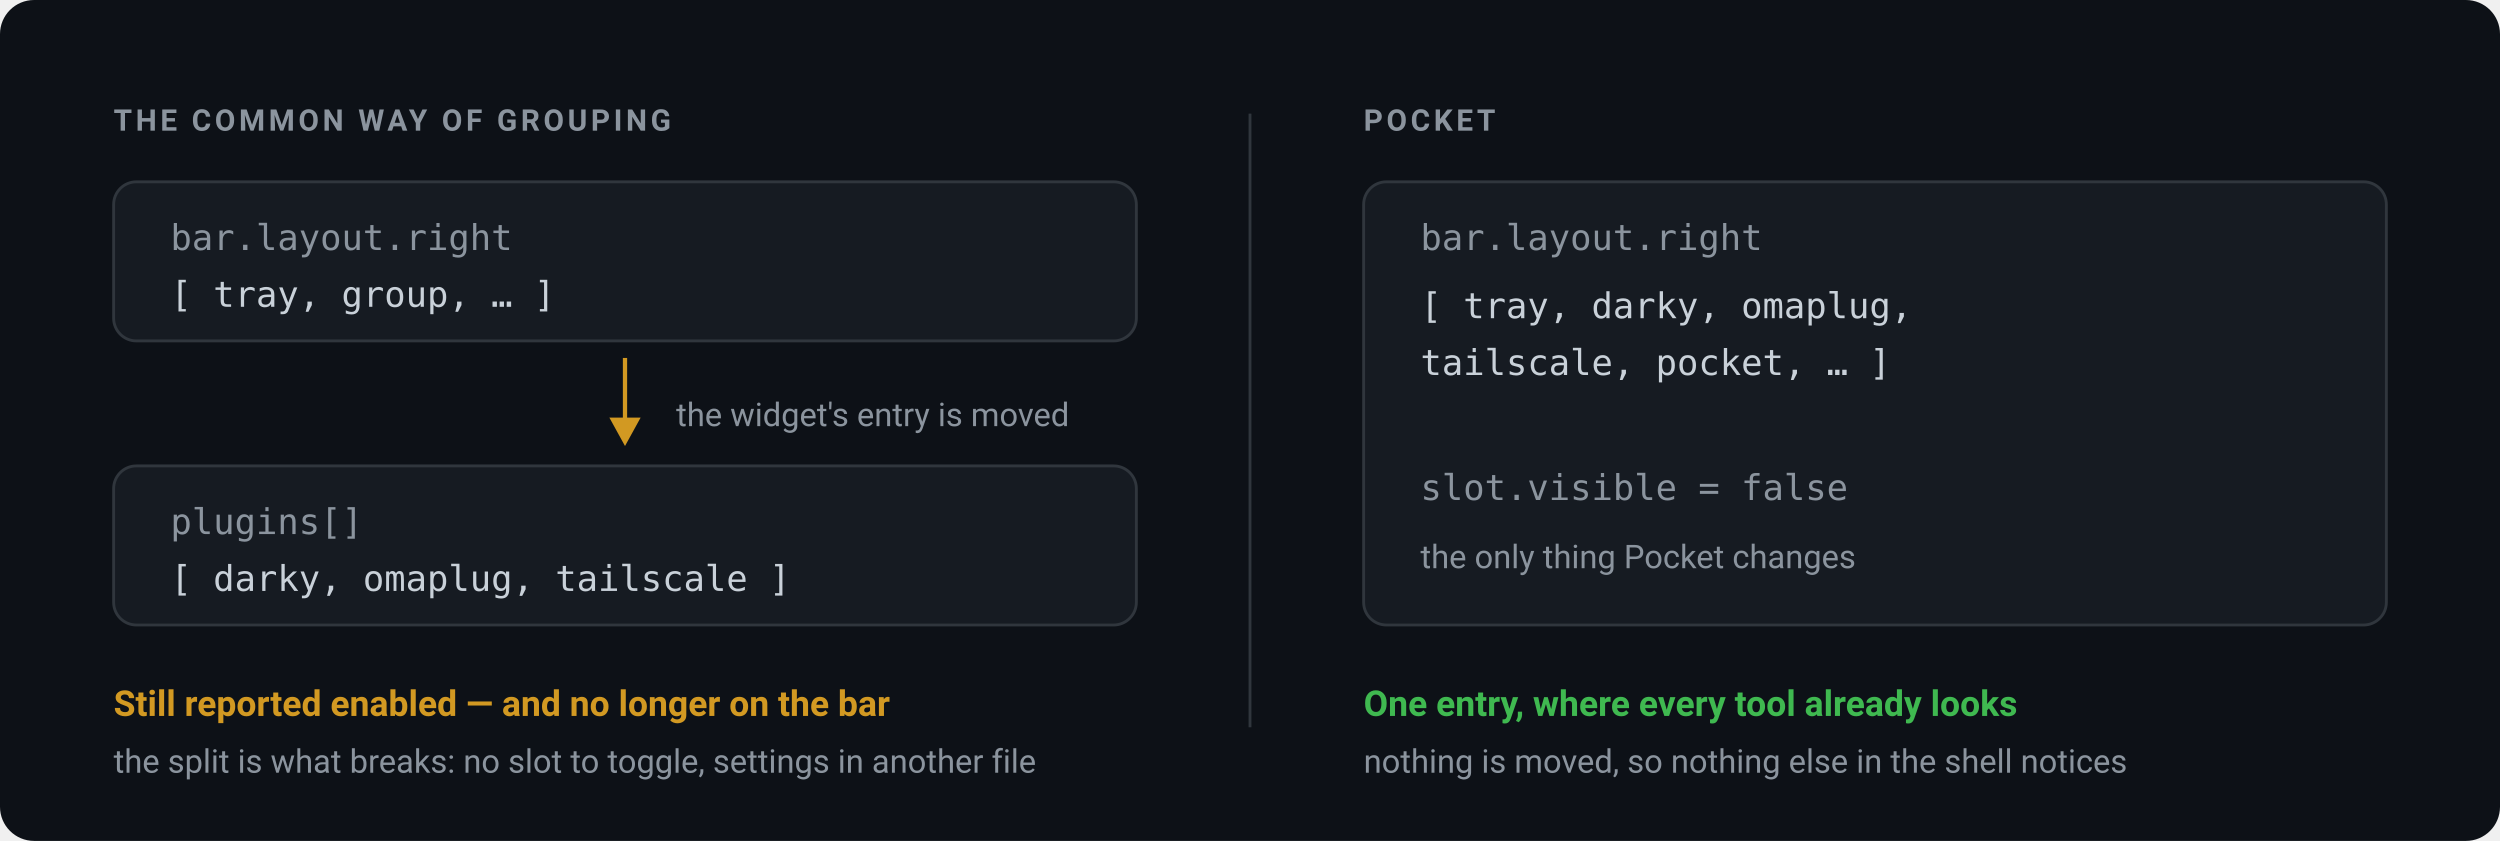
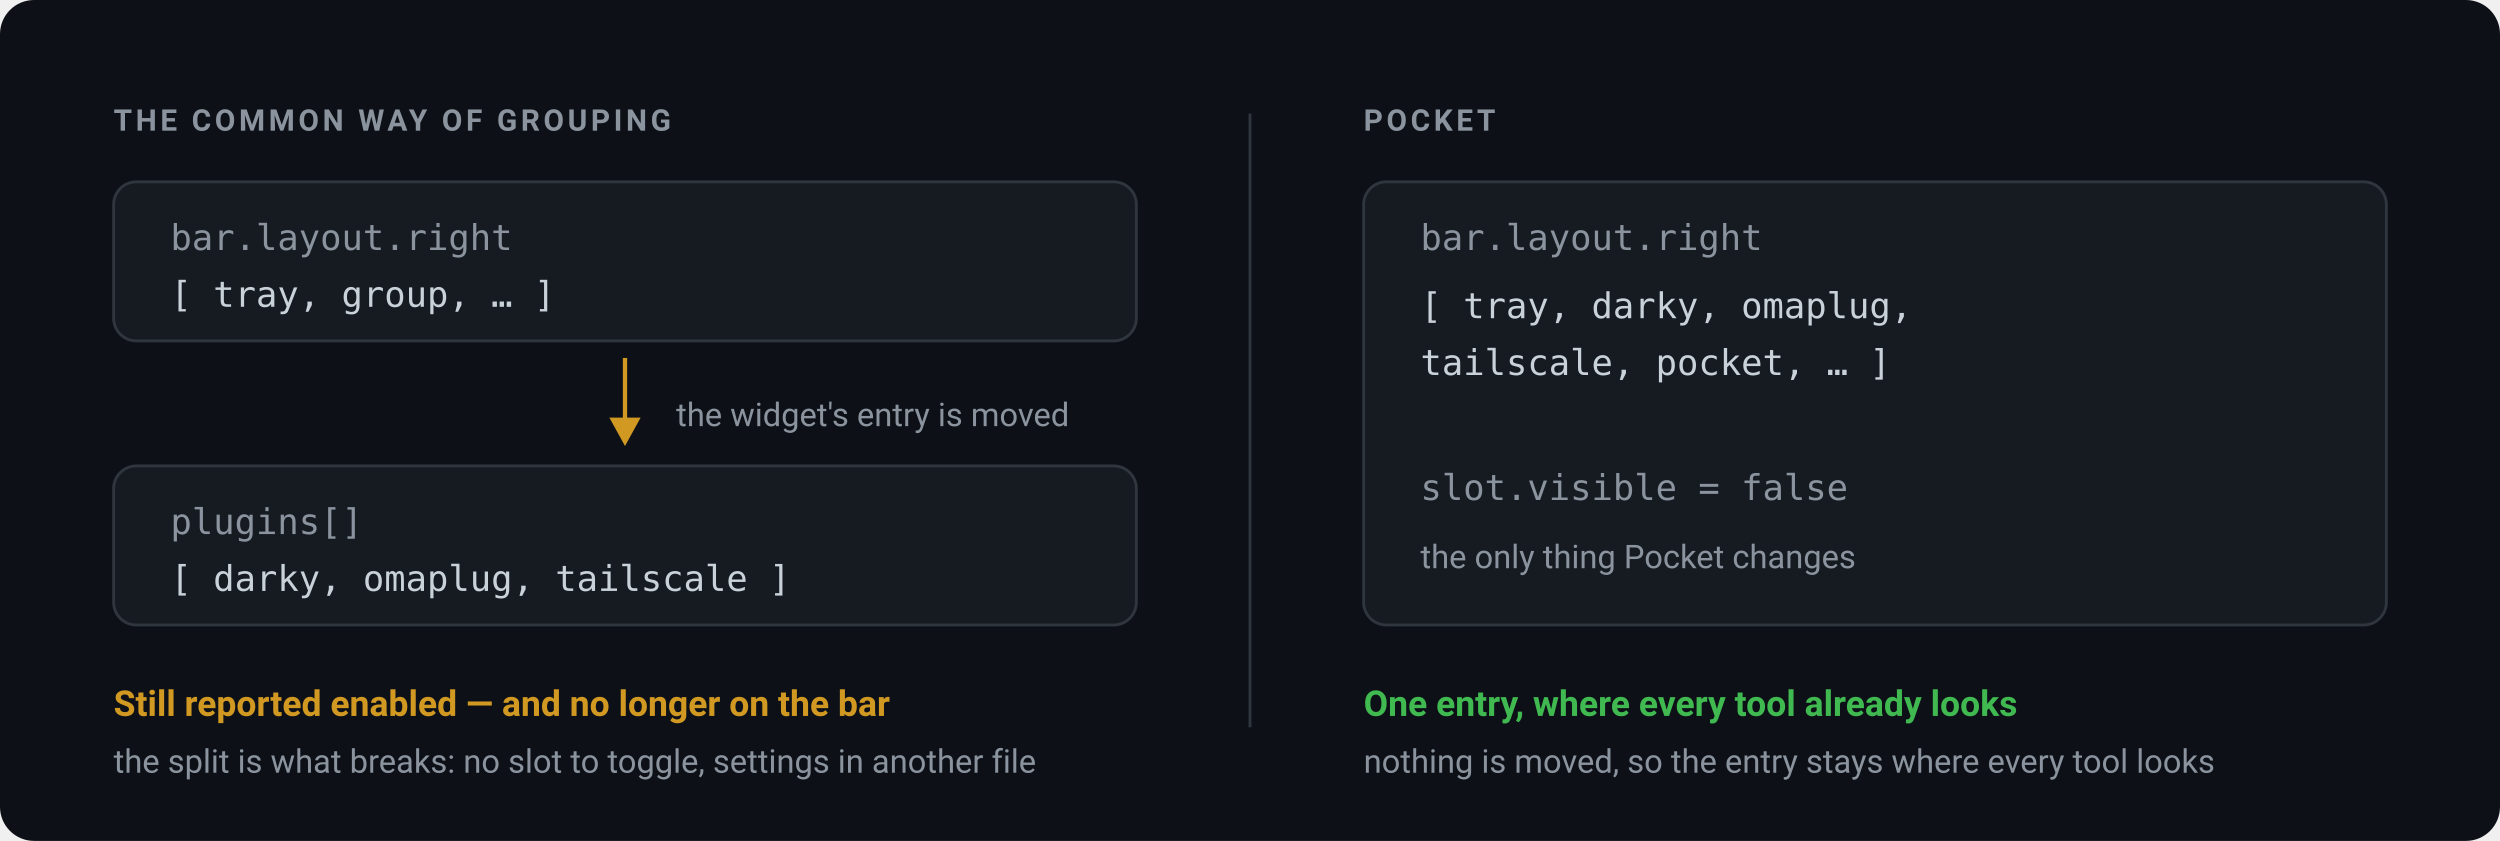
<svg xmlns="http://www.w3.org/2000/svg" viewBox="0 0 880 296" width="880" role="img" aria-labelledby="t d">
  <style>
    .paper { fill: #0d1117 }
    .panel { fill: #161b22 }
    .line  { fill: none; stroke: #30363d; stroke-width: 1 }
    .ink   { fill: #c9d1d9 }
    .mute  { fill: #8b949e }
    .warn  { fill: #d29922; color: #d29922 }
    .good  { fill: #3fb950 }
    .wire  { fill: none; stroke: currentColor; stroke-width: 1.5 }
    @media (prefers-color-scheme: light) {
      .paper { fill: #ffffff }
      .panel { fill: #f6f8fa }
      .line  { stroke: #d0d7de }
      .ink   { fill: #1f2328 }
      .mute  { fill: #59636e }
      .warn  { fill: #9a6700; color: #9a6700 }
      .good  { fill: #1a7f37 }
    }
    .eyebrow { font: 600 10.5px ui-sans-serif, -apple-system, "Segoe UI", Roboto, sans-serif;
               letter-spacing: .12em }
    .code    { font: 400 12.5px ui-monospace, SFMono-Regular, Menlo, Consolas, monospace }
    .verdict { font: 600 12.5px ui-sans-serif, -apple-system, "Segoe UI", Roboto, sans-serif }
    .aside   { font: 400 11.5px ui-sans-serif, -apple-system, "Segoe UI", Roboto, sans-serif }
  </style>
  <rect class="paper" width="880" height="296" rx="12" />
  <text x="40" y="46" class="eyebrow mute">THE COMMON WAY OF GROUPING</text>
  <rect x="40" y="64" width="360" height="56" rx="8" class="panel" />
  <rect x="40" y="64" width="360" height="56" rx="8" class="line" />
  <text x="60" y="88" class="code mute">bar.layout.right</text>
  <text x="60" y="108" class="code ink">[ tray, group, … ]</text>
  <g class="warn">
    <path d="M220 126v22" class="wire" />
    <path d="M214.5 147 220 157l5.5-10z" fill="currentColor" />
  </g>
  <text x="238" y="150" class="aside mute">the widget's entry is moved</text>
  <rect x="40" y="164" width="360" height="56" rx="8" class="panel" />
  <rect x="40" y="164" width="360" height="56" rx="8" class="line" />
  <text x="60" y="188" class="code mute">plugins[]</text>
  <text x="60" y="208" class="code ink">[ darky, omaplug, tailscale ]</text>
  <text x="40" y="252" class="verdict warn">Still reported enabled — and no longer on the bar</text>
  <text x="40" y="272" class="aside mute">the split is what breaks: no slot to toggle, settings in another file</text>
  <path d="M440 40v216" class="line" />
  <text x="480" y="46" class="eyebrow mute">POCKET</text>
  <rect x="480" y="64" width="360" height="156" rx="8" class="panel" />
  <rect x="480" y="64" width="360" height="156" rx="8" class="line" />
  <text x="500" y="88" class="code mute">bar.layout.right</text>
  <text x="500" y="112" class="code ink">[ tray, darky, omaplug,</text>
  <text x="500" y="132" class="code ink">  tailscale, pocket, … ]</text>
  <text x="500" y="176" class="code mute">slot.visible = false</text>
  <text x="500" y="200" class="aside mute">the only thing Pocket changes</text>
  <text x="480" y="252" class="verdict good">One entry, where every tool already looks</text>
-   <text x="480" y="272" class="aside mute">nothing is moved, so nothing else in the shell notices</text>
+   <text x="480" y="272" class="aside mute">nothing is moved, so the entry stays where every tool looks</text>
</svg>
